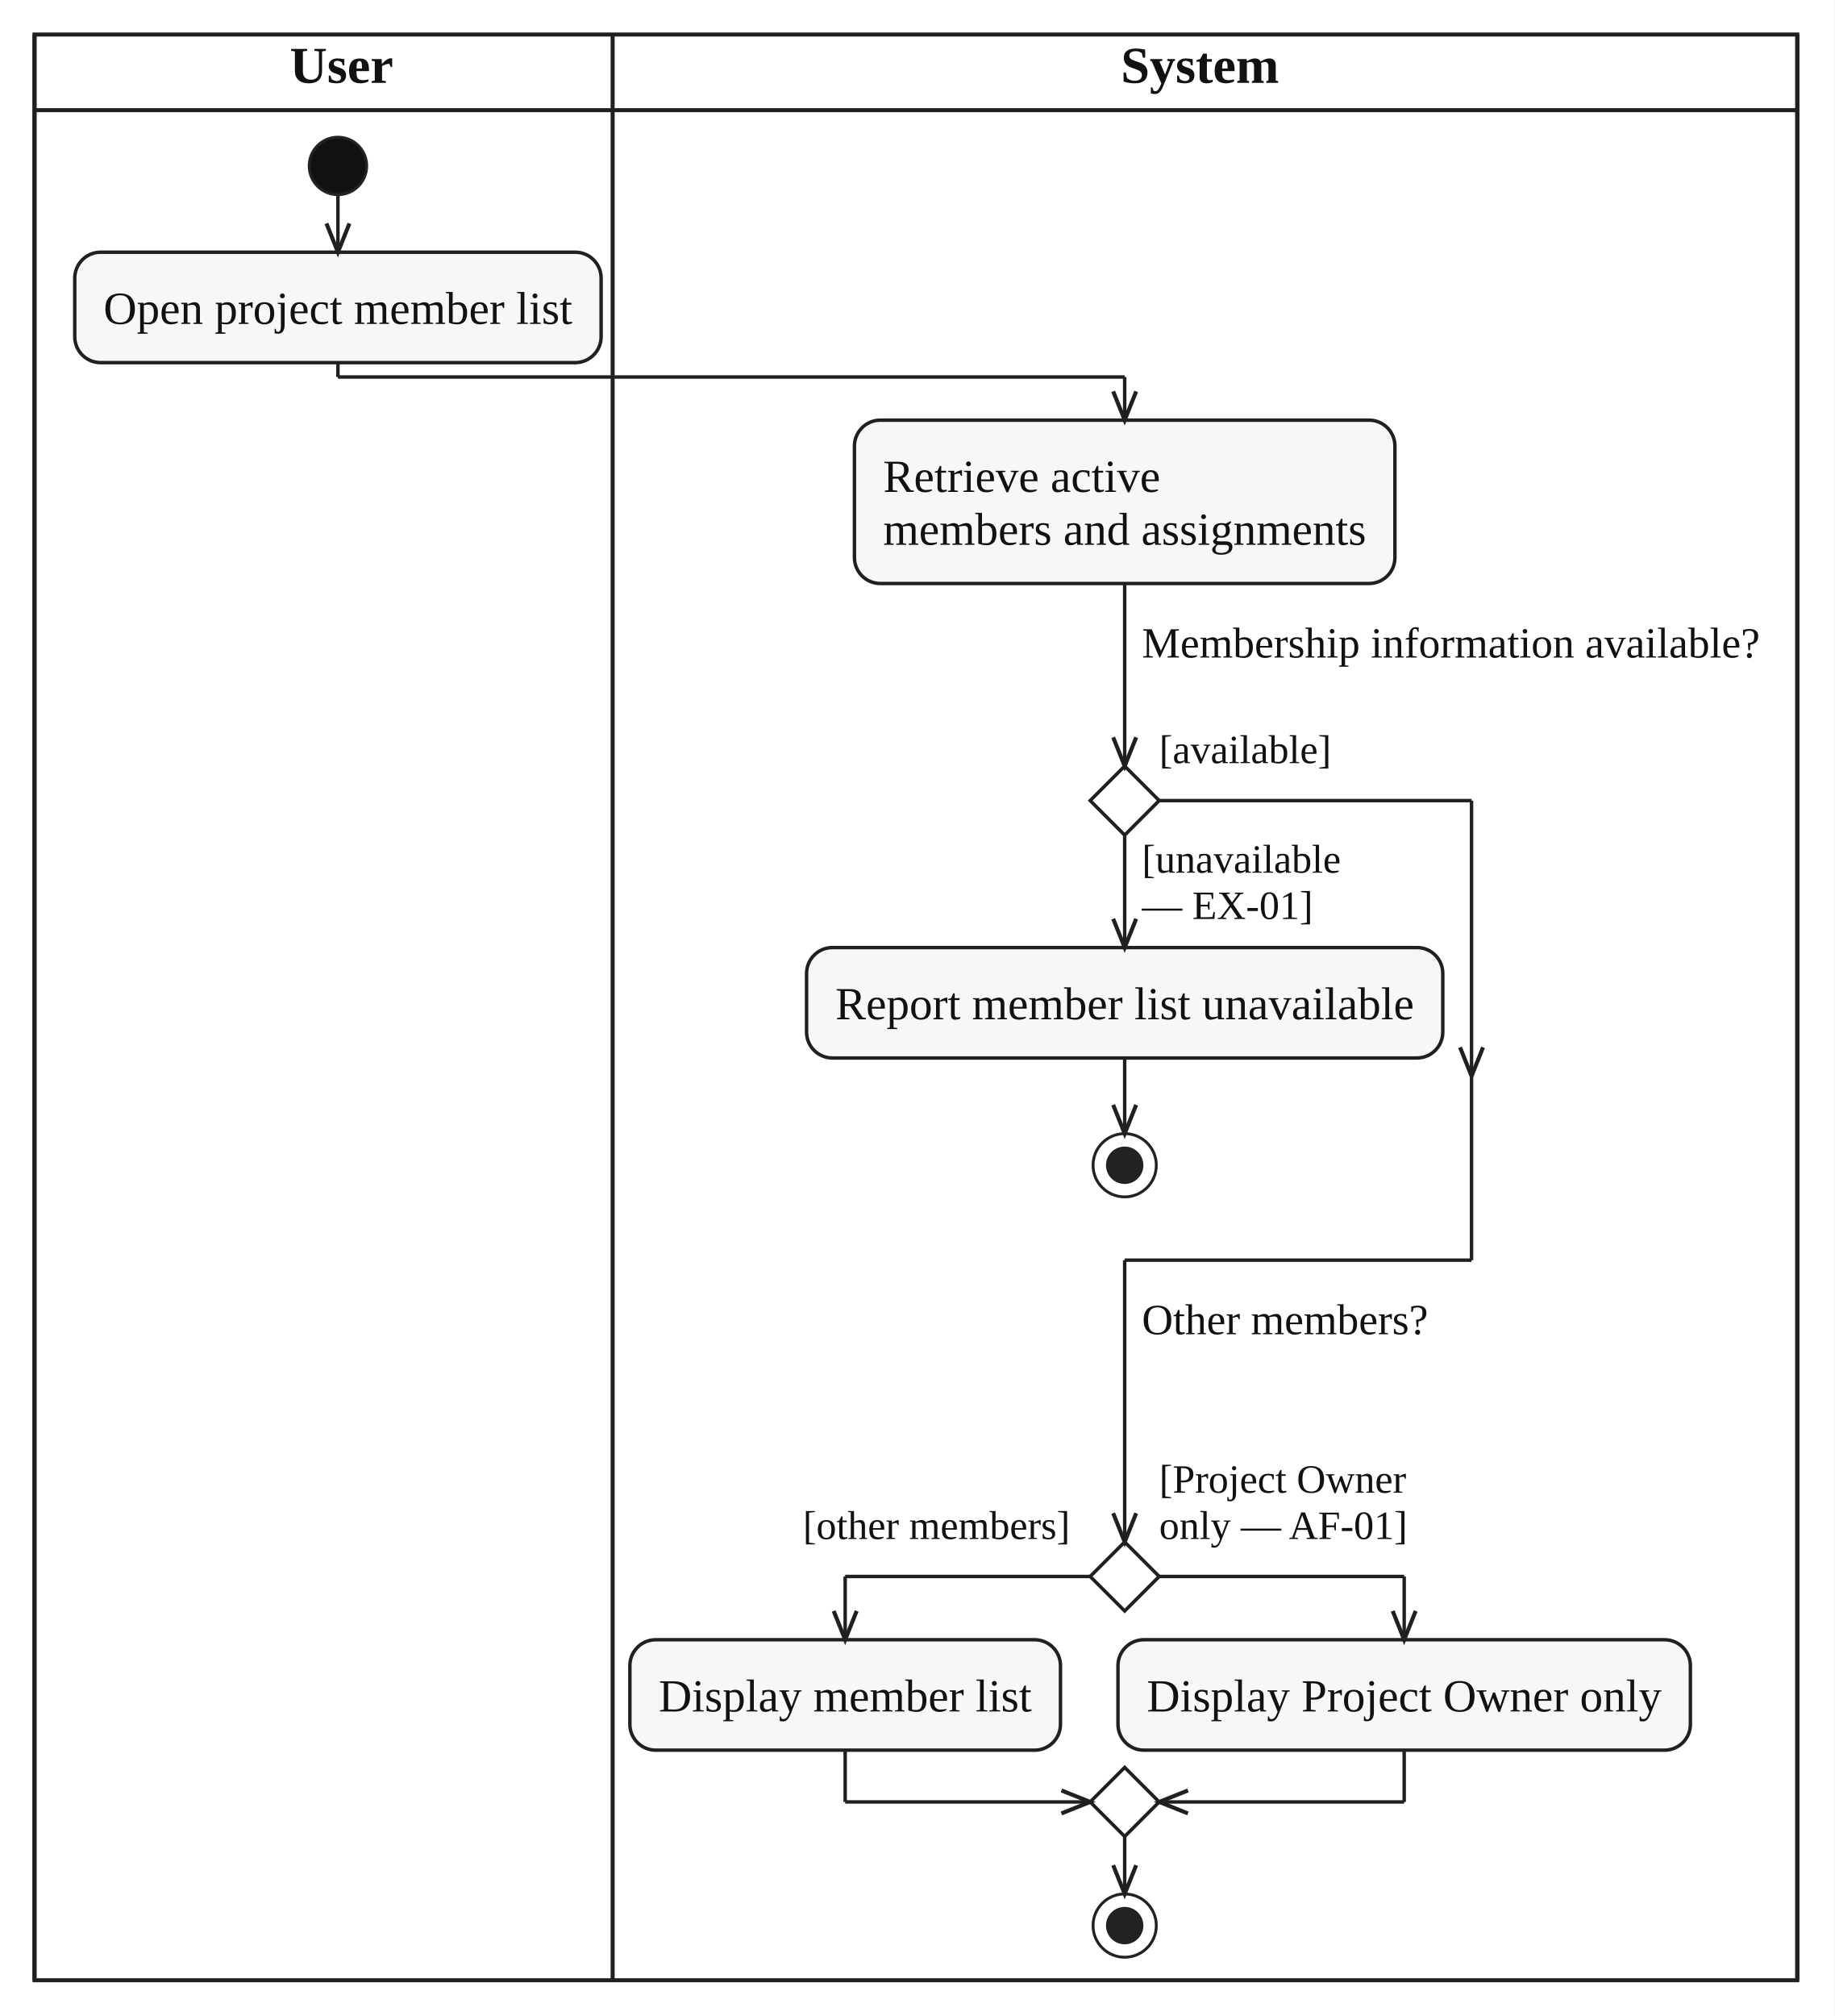
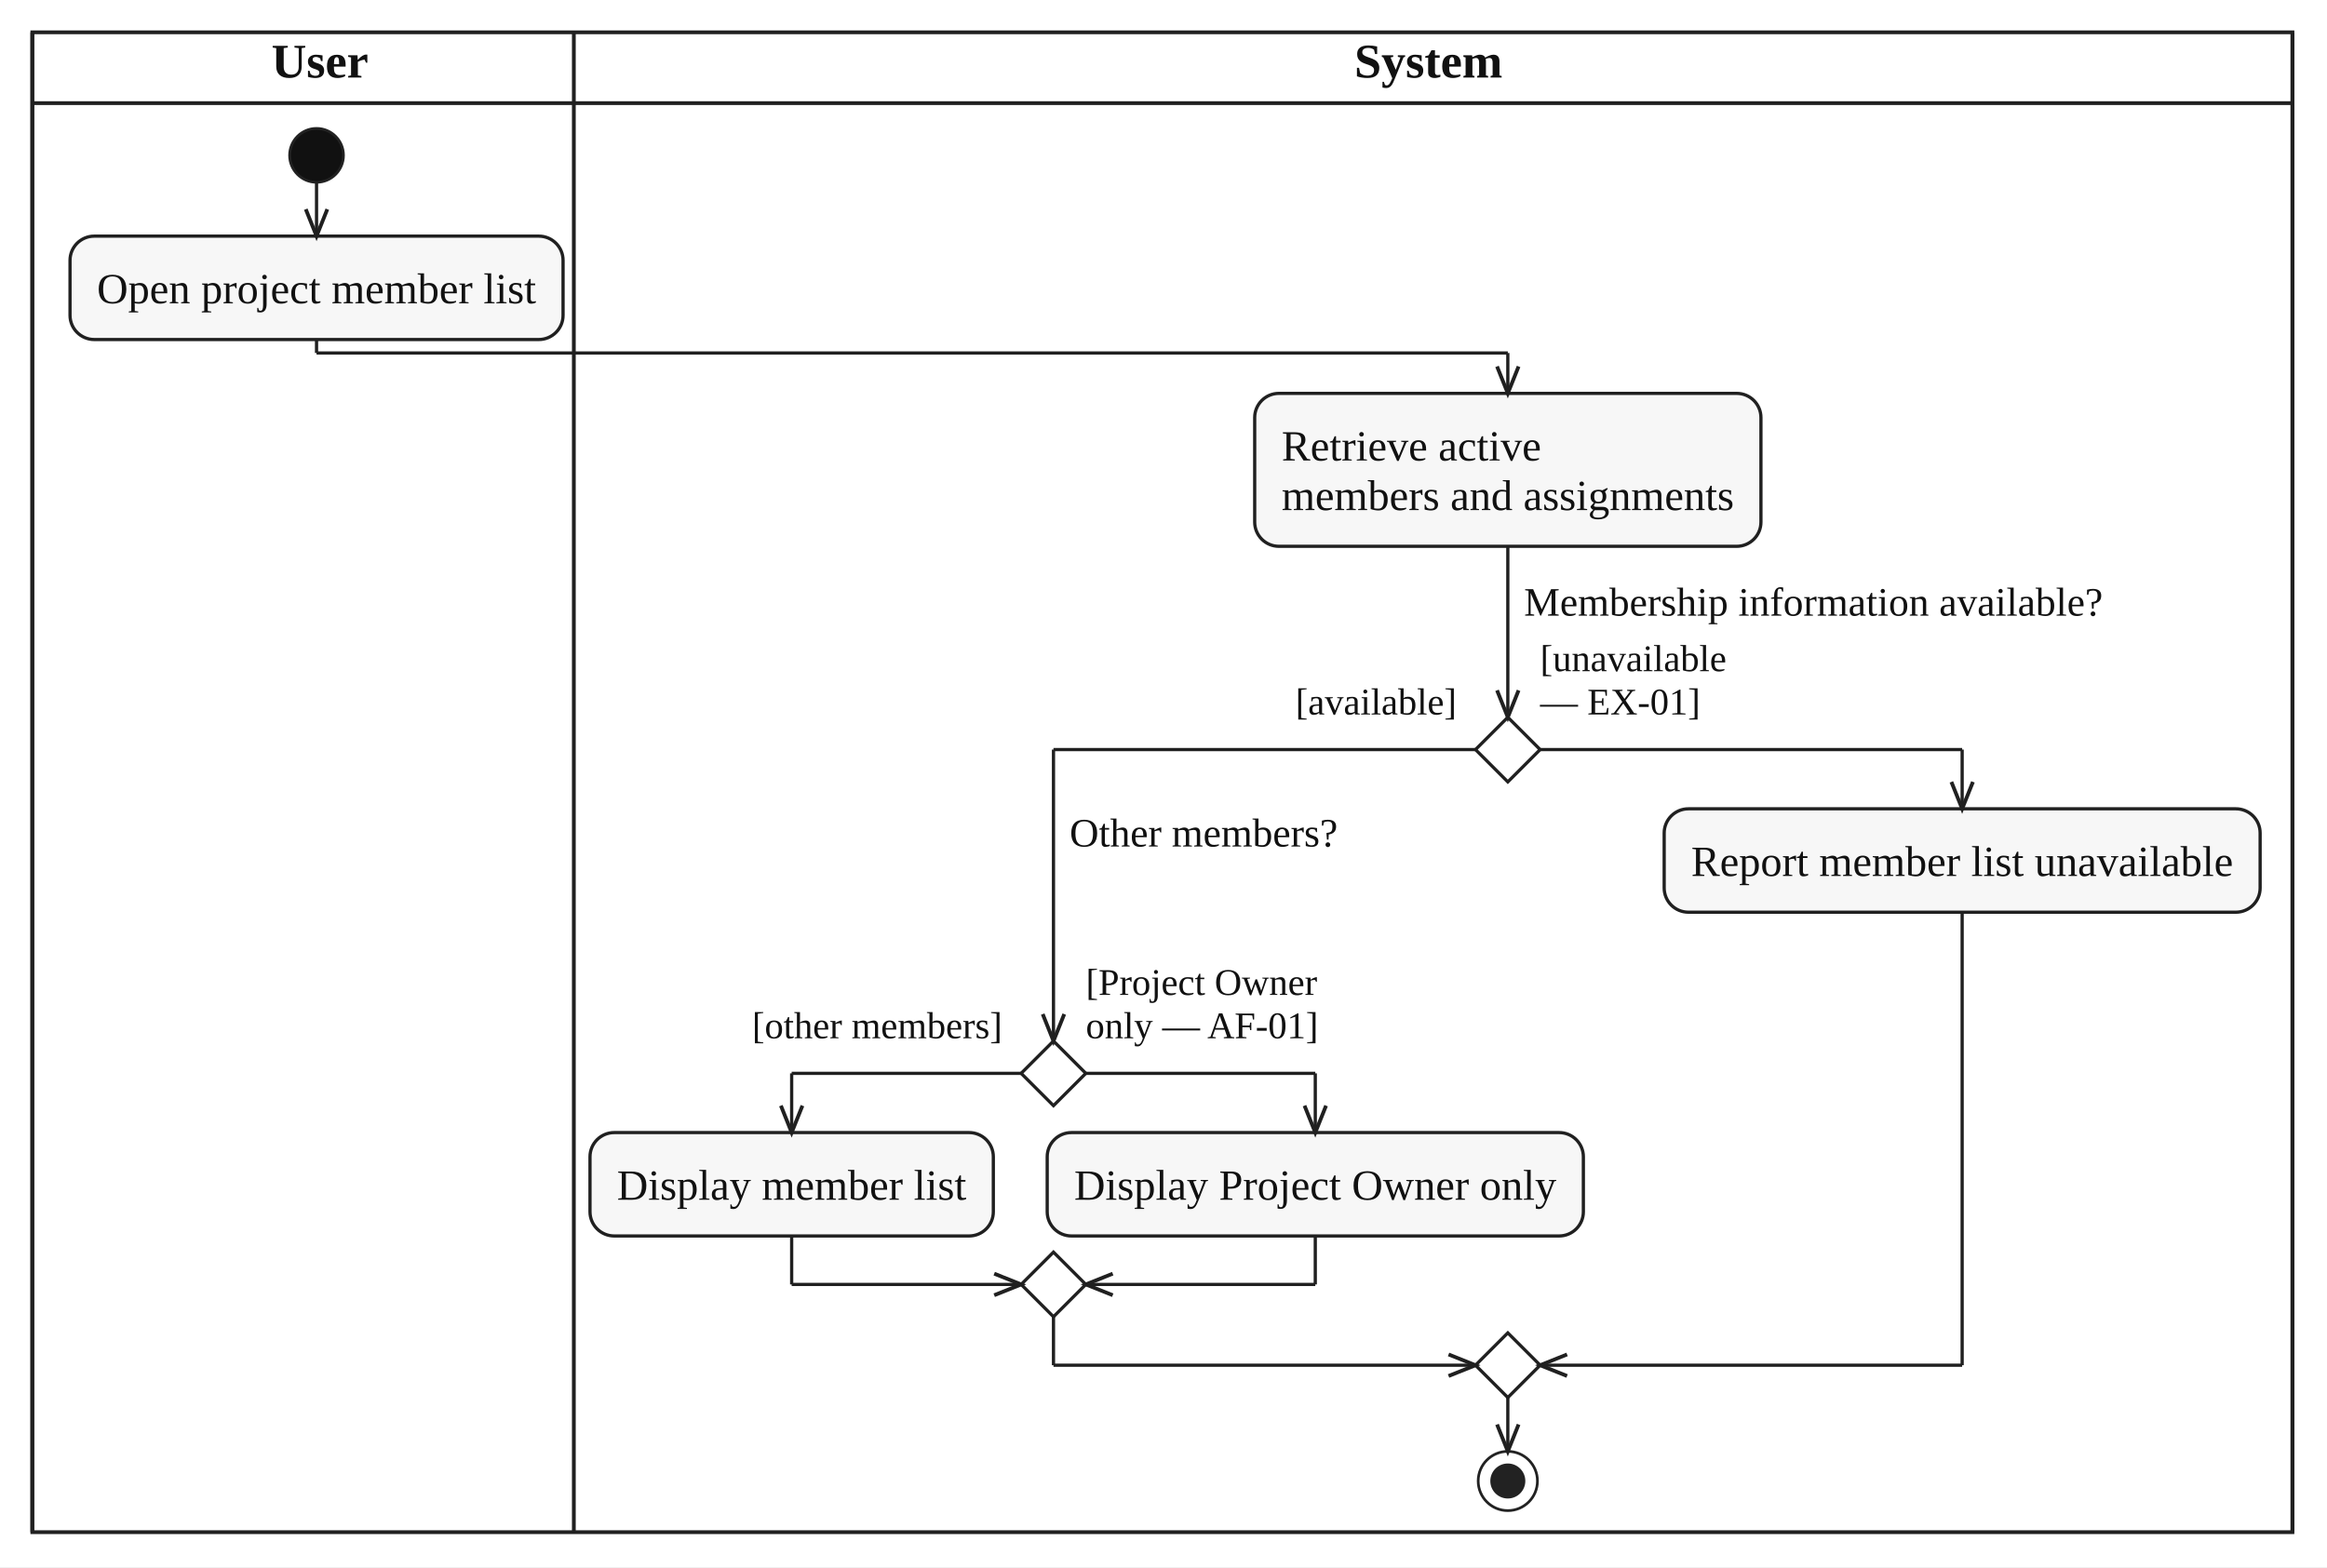
- <svg xmlns="http://www.w3.org/2000/svg" contentStyleType="text/css" height="701px" preserveAspectRatio="none" style="width:638px;height:701px;background:#FFFFFF;" version="1.1" viewBox="-5 0.394 638 701" width="638px" zoomAndPan="magnify" data-pres-formatted="1">
-   <rect id="pres-background" x="-5" y="0.394" width="638" height="701" fill="#FFFFFF" stroke="none" />
+ <svg xmlns="http://www.w3.org/2000/svg" contentStyleType="text/css" height="582px" preserveAspectRatio="none" style="width:864px;height:582px;background:#FFFFFF;" version="1.1" viewBox="-5 0.394 864 582" width="864px" zoomAndPan="magnify" data-pres-formatted="1">
+   <rect id="pres-background" x="-5" y="0.394" width="864" height="582" fill="#FFFFFF" stroke="none" />
  <defs />
  <g>
-     <rect fill="#FFFFFF" height="30.698" style="stroke:#FFFFFF;stroke-width:1.0;" width="598.33" x="15" y="12.394" />
+     <rect fill="#FFFFFF" height="30.698" style="stroke:#FFFFFF;stroke-width:1.0;" width="824.422" x="15" y="12.394" />
    <ellipse cx="112.531" cy="58.092" fill="#111111" rx="10" ry="10" style="stroke:#222222;stroke-width:1.0;" />
    <rect fill="#F7F7F7" height="38.398" rx="9" ry="9" style="stroke:#202020;stroke-width:1.2;" width="183.062" x="21" y="88.092" />
    <text fill="#111111" font-family="Times New Roman" font-size="16" lengthAdjust="spacing" textLength="163.062" x="31" y="113.029">Open project member list</text>
-     <line style="stroke:#202020;stroke-width:1.4;" x1="7" x2="7" y1="12.394" y2="688.961" />
-     <rect fill="#F7F7F7" height="56.797" rx="9" ry="9" style="stroke:#202020;stroke-width:1.2;" width="187.969" x="292.166" y="146.49" />
-     <text fill="#111111" font-family="Times New Roman" font-size="16" lengthAdjust="spacing" textLength="96.391" x="302.166" y="171.428">Retrieve active</text>
-     <text fill="#111111" font-family="Times New Roman" font-size="16" lengthAdjust="spacing" textLength="167.969" x="302.166" y="189.826">members and assignments</text>
-     <rect fill="#F7F7F7" height="38.398" rx="9" ry="9" style="stroke:#202020;stroke-width:1.2;" width="221.273" x="275.514" y="329.876" />
-     <text fill="#111111" font-family="Times New Roman" font-size="16" lengthAdjust="spacing" textLength="201.273" x="285.514" y="354.813">Report member list unavailable</text>
-     <ellipse cx="386.15" cy="405.575" fill="none" rx="11" ry="11" style="stroke:#222222;stroke-width:1.0;" />
-     <ellipse cx="386.15" cy="405.575" fill="#222222" rx="6" ry="6" style="stroke:#222222;stroke-width:1.0;" />
-     <polygon fill="#FFFFFF" points="386.15,266.777,398.15,278.777,386.15,290.777,374.15,278.777,386.15,266.777" style="stroke:#202020;stroke-width:1.2;" />
-     <text fill="#111111" font-family="Times New Roman" font-size="15" lengthAdjust="spacing" textLength="214.929" x="392.15" y="229.036">Membership information available?</text>
-     <text fill="#111111" font-family="Times New Roman" font-size="15" lengthAdjust="spacing" textLength="3.75" x="392.15" y="246.284"> </text>
-     <text fill="#111111" font-family="Times New Roman" font-size="15" lengthAdjust="spacing" textLength="3.75" x="392.15" y="263.533"> </text>
-     <text fill="#111111" font-family="Times New Roman" font-size="14" lengthAdjust="spacing" textLength="76.186" x="392.15" y="303.848">  [unavailable</text>
-     <text fill="#111111" font-family="Times New Roman" font-size="14" lengthAdjust="spacing" textLength="66.486" x="392.15" y="319.946">  — EX-01]</text>
-     <text fill="#111111" font-family="Times New Roman" font-size="6" lengthAdjust="spacing" textLength="1.5" x="392.15" y="328.576"> </text>
-     <text fill="#111111" font-family="Times New Roman" font-size="14" lengthAdjust="spacing" textLength="66.849" x="398.15" y="265.749">[available]  </text>
-     <text fill="#111111" font-family="Times New Roman" font-size="6" lengthAdjust="spacing" textLength="1.5" x="398.15" y="274.379"> </text>
-     <polygon fill="#FFFFFF" points="386.15,536.562,398.15,548.562,386.15,560.562,374.15,548.562,386.15,536.562" style="stroke:#202020;stroke-width:1.2;" />
-     <text fill="#111111" font-family="Times New Roman" font-size="15" lengthAdjust="spacing" textLength="99.543" x="392.15" y="464.324">Other members?</text>
-     <text fill="#111111" font-family="Times New Roman" font-size="15" lengthAdjust="spacing" textLength="3.75" x="392.15" y="481.572"> </text>
-     <text fill="#111111" font-family="Times New Roman" font-size="15" lengthAdjust="spacing" textLength="3.75" x="392.15" y="498.821"> </text>
-     <text fill="#111111" font-family="Times New Roman" font-size="15" lengthAdjust="spacing" textLength="3.75" x="392.15" y="516.069"> </text>
-     <text fill="#111111" font-family="Times New Roman" font-size="15" lengthAdjust="spacing" textLength="3.75" x="392.15" y="533.318"> </text>
-     <text fill="#111111" font-family="Times New Roman" font-size="14" lengthAdjust="spacing" textLength="99.907" x="274.243" y="535.534">[other members]  </text>
-     <text fill="#111111" font-family="Times New Roman" font-size="6" lengthAdjust="spacing" textLength="1.5" x="274.243" y="544.164"> </text>
-     <text fill="#111111" font-family="Times New Roman" font-size="14" lengthAdjust="spacing" textLength="92.914" x="398.15" y="519.436">  [Project Owner</text>
-     <text fill="#111111" font-family="Times New Roman" font-size="14" lengthAdjust="spacing" textLength="94.11" x="398.15" y="535.534">  only — AF-01]</text>
-     <text fill="#111111" font-family="Times New Roman" font-size="6" lengthAdjust="spacing" textLength="1.5" x="398.15" y="544.164"> </text>
-     <rect fill="#F7F7F7" height="38.398" rx="9" ry="9" style="stroke:#202020;stroke-width:1.2;" width="149.758" x="214.062" y="570.562" />
-     <text fill="#111111" font-family="Times New Roman" font-size="16" lengthAdjust="spacing" textLength="129.758" x="224.062" y="595.5">Display member list</text>
-     <rect fill="#F7F7F7" height="38.398" rx="9" ry="9" style="stroke:#202020;stroke-width:1.2;" width="199.078" x="383.82" y="570.562" />
-     <text fill="#111111" font-family="Times New Roman" font-size="16" lengthAdjust="spacing" textLength="179.078" x="393.82" y="595.5">Display Project Owner only</text>
-     <polygon fill="#FFFFFF" points="386.15,614.961,398.15,626.961,386.15,638.961,374.15,626.961,386.15,614.961" style="stroke:#202020;stroke-width:1.2;" />
-     <ellipse cx="386.15" cy="669.961" fill="none" rx="11" ry="11" style="stroke:#222222;stroke-width:1.0;" />
-     <ellipse cx="386.15" cy="669.961" fill="#222222" rx="6" ry="6" style="stroke:#222222;stroke-width:1.0;" />
-     <line style="stroke:#202020;stroke-width:1.4;" x1="208.062" x2="208.062" y1="12.394" y2="688.961" />
-     <line style="stroke:#202020;stroke-width:1.4;" x1="620.08" x2="620.08" y1="12.394" y2="688.961" />
+     <line style="stroke:#202020;stroke-width:1.4;" x1="7" x2="7" y1="12.394" y2="569.418" />
+     <rect fill="#F7F7F7" height="56.797" rx="9" ry="9" style="stroke:#202020;stroke-width:1.2;" width="187.969" x="460.858" y="146.49" />
+     <text fill="#111111" font-family="Times New Roman" font-size="16" lengthAdjust="spacing" textLength="96.391" x="470.858" y="171.428">Retrieve active</text>
+     <text fill="#111111" font-family="Times New Roman" font-size="16" lengthAdjust="spacing" textLength="167.969" x="470.858" y="189.826">members and assignments</text>
+     <polygon fill="#FFFFFF" points="554.843,266.777,566.843,278.777,554.843,290.777,542.843,278.777,554.843,266.777" style="stroke:#202020;stroke-width:1.2;" />
+     <text fill="#111111" font-family="Times New Roman" font-size="15" lengthAdjust="spacing" textLength="214.929" x="560.843" y="229.036">Membership information available?</text>
+     <text fill="#111111" font-family="Times New Roman" font-size="15" lengthAdjust="spacing" textLength="3.75" x="560.843" y="246.284"> </text>
+     <text fill="#111111" font-family="Times New Roman" font-size="15" lengthAdjust="spacing" textLength="3.75" x="560.843" y="263.533"> </text>
+     <text fill="#111111" font-family="Times New Roman" font-size="14" lengthAdjust="spacing" textLength="66.849" x="475.994" y="265.749">[available]  </text>
+     <text fill="#111111" font-family="Times New Roman" font-size="6" lengthAdjust="spacing" textLength="1.5" x="475.994" y="274.379"> </text>
+     <text fill="#111111" font-family="Times New Roman" font-size="14" lengthAdjust="spacing" textLength="76.186" x="566.843" y="249.65">  [unavailable</text>
+     <text fill="#111111" font-family="Times New Roman" font-size="14" lengthAdjust="spacing" textLength="66.486" x="566.843" y="265.749">  — EX-01]</text>
+     <text fill="#111111" font-family="Times New Roman" font-size="6" lengthAdjust="spacing" textLength="1.5" x="566.843" y="274.379"> </text>
+     <polygon fill="#FFFFFF" points="386.15,387.02,398.15,399.02,386.15,411.02,374.15,399.02,386.15,387.02" style="stroke:#202020;stroke-width:1.2;" />
+     <text fill="#111111" font-family="Times New Roman" font-size="15" lengthAdjust="spacing" textLength="99.543" x="392.15" y="314.781">Other members?</text>
+     <text fill="#111111" font-family="Times New Roman" font-size="15" lengthAdjust="spacing" textLength="3.75" x="392.15" y="332.03"> </text>
+     <text fill="#111111" font-family="Times New Roman" font-size="15" lengthAdjust="spacing" textLength="3.75" x="392.15" y="349.278"> </text>
+     <text fill="#111111" font-family="Times New Roman" font-size="15" lengthAdjust="spacing" textLength="3.75" x="392.15" y="366.527"> </text>
+     <text fill="#111111" font-family="Times New Roman" font-size="15" lengthAdjust="spacing" textLength="3.75" x="392.15" y="383.775"> </text>
+     <text fill="#111111" font-family="Times New Roman" font-size="14" lengthAdjust="spacing" textLength="99.907" x="274.243" y="385.992">[other members]  </text>
+     <text fill="#111111" font-family="Times New Roman" font-size="6" lengthAdjust="spacing" textLength="1.5" x="274.243" y="394.622"> </text>
+     <text fill="#111111" font-family="Times New Roman" font-size="14" lengthAdjust="spacing" textLength="92.914" x="398.15" y="369.893">  [Project Owner</text>
+     <text fill="#111111" font-family="Times New Roman" font-size="14" lengthAdjust="spacing" textLength="94.11" x="398.15" y="385.992">  only — AF-01]</text>
+     <text fill="#111111" font-family="Times New Roman" font-size="6" lengthAdjust="spacing" textLength="1.5" x="398.15" y="394.622"> </text>
+     <rect fill="#F7F7F7" height="38.398" rx="9" ry="9" style="stroke:#202020;stroke-width:1.2;" width="149.758" x="214.062" y="421.02" />
+     <text fill="#111111" font-family="Times New Roman" font-size="16" lengthAdjust="spacing" textLength="129.758" x="224.062" y="445.957">Display member list</text>
+     <rect fill="#F7F7F7" height="38.398" rx="9" ry="9" style="stroke:#202020;stroke-width:1.2;" width="199.078" x="383.82" y="421.02" />
+     <text fill="#111111" font-family="Times New Roman" font-size="16" lengthAdjust="spacing" textLength="179.078" x="393.82" y="445.957">Display Project Owner only</text>
+     <polygon fill="#FFFFFF" points="386.15,465.418,398.15,477.418,386.15,489.418,374.15,477.418,386.15,465.418" style="stroke:#202020;stroke-width:1.2;" />
+     <rect fill="#F7F7F7" height="38.398" rx="9" ry="9" style="stroke:#202020;stroke-width:1.2;" width="221.273" x="612.898" y="300.777" />
+     <text fill="#111111" font-family="Times New Roman" font-size="16" lengthAdjust="spacing" textLength="201.273" x="622.898" y="325.715">Report member list unavailable</text>
+     <polygon fill="#FFFFFF" points="554.843,495.418,566.843,507.418,554.843,519.418,542.843,507.418,554.843,495.418" style="stroke:#202020;stroke-width:1.2;" />
+     <ellipse cx="554.843" cy="550.418" fill="none" rx="11" ry="11" style="stroke:#222222;stroke-width:1.0;" />
+     <ellipse cx="554.843" cy="550.418" fill="#222222" rx="6" ry="6" style="stroke:#222222;stroke-width:1.0;" />
+     <line style="stroke:#202020;stroke-width:1.4;" x1="208.062" x2="208.062" y1="12.394" y2="569.418" />
+     <line style="stroke:#202020;stroke-width:1.4;" x1="846.172" x2="846.172" y1="12.394" y2="569.418" />
    <line style="stroke:#202020;stroke-width:1.2;" x1="112.531" x2="112.531" y1="68.092" y2="88.092" />
    <polyline points="108.531,78.092 112.531,88.092 116.531,78.092" fill="none" stroke="#202020" stroke-width="1.4" stroke-linejoin="miter" stroke-linecap="butt" class="open-arrowhead" />
-     <line style="stroke:#202020;stroke-width:1.2;" x1="386.15" x2="386.15" y1="368.274" y2="394.575" />
-     <polyline points="382.15,384.575 386.15,394.575 390.15,384.575" fill="none" stroke="#202020" stroke-width="1.4" stroke-linejoin="miter" stroke-linecap="butt" class="open-arrowhead" />
-     <line style="stroke:#202020;stroke-width:1.2;" x1="386.15" x2="386.15" y1="290.777" y2="329.876" />
-     <polyline points="382.15,319.876 386.15,329.876 390.15,319.876" fill="none" stroke="#202020" stroke-width="1.4" stroke-linejoin="miter" stroke-linecap="butt" class="open-arrowhead" />
-     <line style="stroke:#202020;stroke-width:1.2;" x1="398.15" x2="506.787" y1="278.777" y2="278.777" />
-     <polyline points="502.787,364.575 506.787,374.575 510.787,364.575" fill="none" stroke="#202020" stroke-width="1.4" stroke-linejoin="miter" stroke-linecap="butt" class="open-arrowhead" />
-     <line style="stroke:#202020;stroke-width:1.2;" x1="506.787" x2="506.787" y1="278.777" y2="438.575" />
-     <line style="stroke:#202020;stroke-width:1.2;" x1="506.787" x2="386.15" y1="438.575" y2="438.575" />
-     <line style="stroke:#202020;stroke-width:1.2;" x1="386.15" x2="386.15" y1="438.575" y2="536.562" />
-     <polyline points="382.15,526.562 386.15,536.562 390.15,526.562" fill="none" stroke="#202020" stroke-width="1.4" stroke-linejoin="miter" stroke-linecap="butt" class="open-arrowhead" />
-     <line style="stroke:#202020;stroke-width:1.2;" x1="386.15" x2="386.15" y1="203.287" y2="266.777" />
-     <polyline points="382.15,256.777 386.15,266.777 390.15,256.777" fill="none" stroke="#202020" stroke-width="1.4" stroke-linejoin="miter" stroke-linecap="butt" class="open-arrowhead" />
-     <line style="stroke:#202020;stroke-width:1.2;" x1="374.15" x2="288.941" y1="548.562" y2="548.562" />
-     <line style="stroke:#202020;stroke-width:1.2;" x1="288.941" x2="288.941" y1="548.562" y2="570.562" />
-     <polyline points="284.941,560.562 288.941,570.562 292.941,560.562" fill="none" stroke="#202020" stroke-width="1.4" stroke-linejoin="miter" stroke-linecap="butt" class="open-arrowhead" />
-     <line style="stroke:#202020;stroke-width:1.2;" x1="398.15" x2="483.359" y1="548.562" y2="548.562" />
-     <line style="stroke:#202020;stroke-width:1.2;" x1="483.359" x2="483.359" y1="548.562" y2="570.562" />
-     <polyline points="479.359,560.562 483.359,570.562 487.359,560.562" fill="none" stroke="#202020" stroke-width="1.4" stroke-linejoin="miter" stroke-linecap="butt" class="open-arrowhead" />
-     <line style="stroke:#202020;stroke-width:1.2;" x1="288.941" x2="288.941" y1="608.961" y2="626.961" />
-     <line style="stroke:#202020;stroke-width:1.2;" x1="288.941" x2="374.15" y1="626.961" y2="626.961" />
-     <polyline points="364.15,622.961 374.15,626.961 364.15,630.961" fill="none" stroke="#202020" stroke-width="1.4" stroke-linejoin="miter" stroke-linecap="butt" class="open-arrowhead" />
-     <line style="stroke:#202020;stroke-width:1.2;" x1="483.359" x2="483.359" y1="608.961" y2="626.961" />
-     <line style="stroke:#202020;stroke-width:1.2;" x1="483.359" x2="398.15" y1="626.961" y2="626.961" />
-     <polyline points="408.15,622.961 398.15,626.961 408.15,630.961" fill="none" stroke="#202020" stroke-width="1.4" stroke-linejoin="miter" stroke-linecap="butt" class="open-arrowhead" />
-     <line style="stroke:#202020;stroke-width:1.2;" x1="386.15" x2="386.15" y1="638.961" y2="658.961" />
-     <polyline points="382.15,648.961 386.15,658.961 390.15,648.961" fill="none" stroke="#202020" stroke-width="1.4" stroke-linejoin="miter" stroke-linecap="butt" class="open-arrowhead" />
+     <line style="stroke:#202020;stroke-width:1.2;" x1="374.15" x2="288.941" y1="399.02" y2="399.02" />
+     <line style="stroke:#202020;stroke-width:1.2;" x1="288.941" x2="288.941" y1="399.02" y2="421.02" />
+     <polyline points="284.941,411.02 288.941,421.02 292.941,411.02" fill="none" stroke="#202020" stroke-width="1.4" stroke-linejoin="miter" stroke-linecap="butt" class="open-arrowhead" />
+     <line style="stroke:#202020;stroke-width:1.2;" x1="398.15" x2="483.359" y1="399.02" y2="399.02" />
+     <line style="stroke:#202020;stroke-width:1.2;" x1="483.359" x2="483.359" y1="399.02" y2="421.02" />
+     <polyline points="479.359,411.02 483.359,421.02 487.359,411.02" fill="none" stroke="#202020" stroke-width="1.4" stroke-linejoin="miter" stroke-linecap="butt" class="open-arrowhead" />
+     <line style="stroke:#202020;stroke-width:1.2;" x1="288.941" x2="288.941" y1="459.418" y2="477.418" />
+     <line style="stroke:#202020;stroke-width:1.2;" x1="288.941" x2="374.15" y1="477.418" y2="477.418" />
+     <polyline points="364.15,473.418 374.15,477.418 364.15,481.418" fill="none" stroke="#202020" stroke-width="1.4" stroke-linejoin="miter" stroke-linecap="butt" class="open-arrowhead" />
+     <line style="stroke:#202020;stroke-width:1.2;" x1="483.359" x2="483.359" y1="459.418" y2="477.418" />
+     <line style="stroke:#202020;stroke-width:1.2;" x1="483.359" x2="398.15" y1="477.418" y2="477.418" />
+     <polyline points="408.15,473.418 398.15,477.418 408.15,481.418" fill="none" stroke="#202020" stroke-width="1.4" stroke-linejoin="miter" stroke-linecap="butt" class="open-arrowhead" />
+     <line style="stroke:#202020;stroke-width:1.2;" x1="542.843" x2="386.15" y1="278.777" y2="278.777" />
+     <line style="stroke:#202020;stroke-width:1.2;" x1="386.15" x2="386.15" y1="278.777" y2="387.02" />
+     <polyline points="382.15,377.02 386.15,387.02 390.15,377.02" fill="none" stroke="#202020" stroke-width="1.4" stroke-linejoin="miter" stroke-linecap="butt" class="open-arrowhead" />
+     <line style="stroke:#202020;stroke-width:1.2;" x1="566.843" x2="723.535" y1="278.777" y2="278.777" />
+     <line style="stroke:#202020;stroke-width:1.2;" x1="723.535" x2="723.535" y1="278.777" y2="300.777" />
+     <polyline points="719.535,290.777 723.535,300.777 727.535,290.777" fill="none" stroke="#202020" stroke-width="1.4" stroke-linejoin="miter" stroke-linecap="butt" class="open-arrowhead" />
+     <line style="stroke:#202020;stroke-width:1.2;" x1="386.15" x2="386.15" y1="489.418" y2="507.418" />
+     <line style="stroke:#202020;stroke-width:1.2;" x1="386.15" x2="542.843" y1="507.418" y2="507.418" />
+     <polyline points="532.843,503.418 542.843,507.418 532.843,511.418" fill="none" stroke="#202020" stroke-width="1.4" stroke-linejoin="miter" stroke-linecap="butt" class="open-arrowhead" />
+     <line style="stroke:#202020;stroke-width:1.2;" x1="723.535" x2="723.535" y1="339.176" y2="507.418" />
+     <line style="stroke:#202020;stroke-width:1.2;" x1="723.535" x2="566.843" y1="507.418" y2="507.418" />
+     <polyline points="576.843,503.418 566.843,507.418 576.843,511.418" fill="none" stroke="#202020" stroke-width="1.4" stroke-linejoin="miter" stroke-linecap="butt" class="open-arrowhead" />
+     <line style="stroke:#202020;stroke-width:1.2;" x1="554.843" x2="554.843" y1="203.287" y2="266.777" />
+     <polyline points="550.843,256.777 554.843,266.777 558.843,256.777" fill="none" stroke="#202020" stroke-width="1.4" stroke-linejoin="miter" stroke-linecap="butt" class="open-arrowhead" />
+     <line style="stroke:#202020;stroke-width:1.2;" x1="554.843" x2="554.843" y1="519.418" y2="539.418" />
+     <polyline points="550.843,529.418 554.843,539.418 558.843,529.418" fill="none" stroke="#202020" stroke-width="1.4" stroke-linejoin="miter" stroke-linecap="butt" class="open-arrowhead" />
    <line style="stroke:#202020;stroke-width:1.2;" x1="112.531" x2="112.531" y1="126.49" y2="131.49" />
-     <line style="stroke:#202020;stroke-width:1.2;" x1="112.531" x2="386.15" y1="131.49" y2="131.49" />
-     <line style="stroke:#202020;stroke-width:1.2;" x1="386.15" x2="386.15" y1="131.49" y2="146.49" />
-     <polyline points="382.15,136.49 386.15,146.49 390.15,136.49" fill="none" stroke="#202020" stroke-width="1.4" stroke-linejoin="miter" stroke-linecap="butt" class="open-arrowhead" />
+     <line style="stroke:#202020;stroke-width:1.2;" x1="112.531" x2="554.843" y1="131.49" y2="131.49" />
+     <line style="stroke:#202020;stroke-width:1.2;" x1="554.843" x2="554.843" y1="131.49" y2="146.49" />
+     <polyline points="550.843,136.49 554.843,146.49 558.843,136.49" fill="none" stroke="#202020" stroke-width="1.4" stroke-linejoin="miter" stroke-linecap="butt" class="open-arrowhead" />
    <text fill="#111111" font-family="Times New Roman" font-size="18" font-weight="bold" lengthAdjust="spacing" textLength="35.982" x="95.79" y="29.198">User</text>
    <text fill="#111111" font-family="Times New Roman" font-size="7" font-weight="bold" lengthAdjust="spacing" textLength="1.75" x="91.29" y="39.627"> </text>
-     <text fill="#111111" font-family="Times New Roman" font-size="18" font-weight="bold" lengthAdjust="spacing" textLength="54.993" x="384.825" y="29.198">System</text>
-     <text fill="#111111" font-family="Times New Roman" font-size="7" font-weight="bold" lengthAdjust="spacing" textLength="1.75" x="380.325" y="39.627"> </text>
+     <text fill="#111111" font-family="Times New Roman" font-size="18" font-weight="bold" lengthAdjust="spacing" textLength="54.993" x="497.871" y="29.198">System</text>
+     <text fill="#111111" font-family="Times New Roman" font-size="7" font-weight="bold" lengthAdjust="spacing" textLength="1.75" x="493.371" y="39.627"> </text>
  </g>
  <g id="pres-frame" fill="none" stroke="#202020" stroke-width="1.4">
-     <rect x="7" y="12.394" width="613.08" height="676.567" />
-     <line x1="7" x2="620.08" y1="38.698" y2="38.698" />
+     <rect x="7" y="12.394" width="839.172" height="557.025" />
+     <line x1="7" x2="846.172" y1="38.698" y2="38.698" />
  </g>
</svg>
